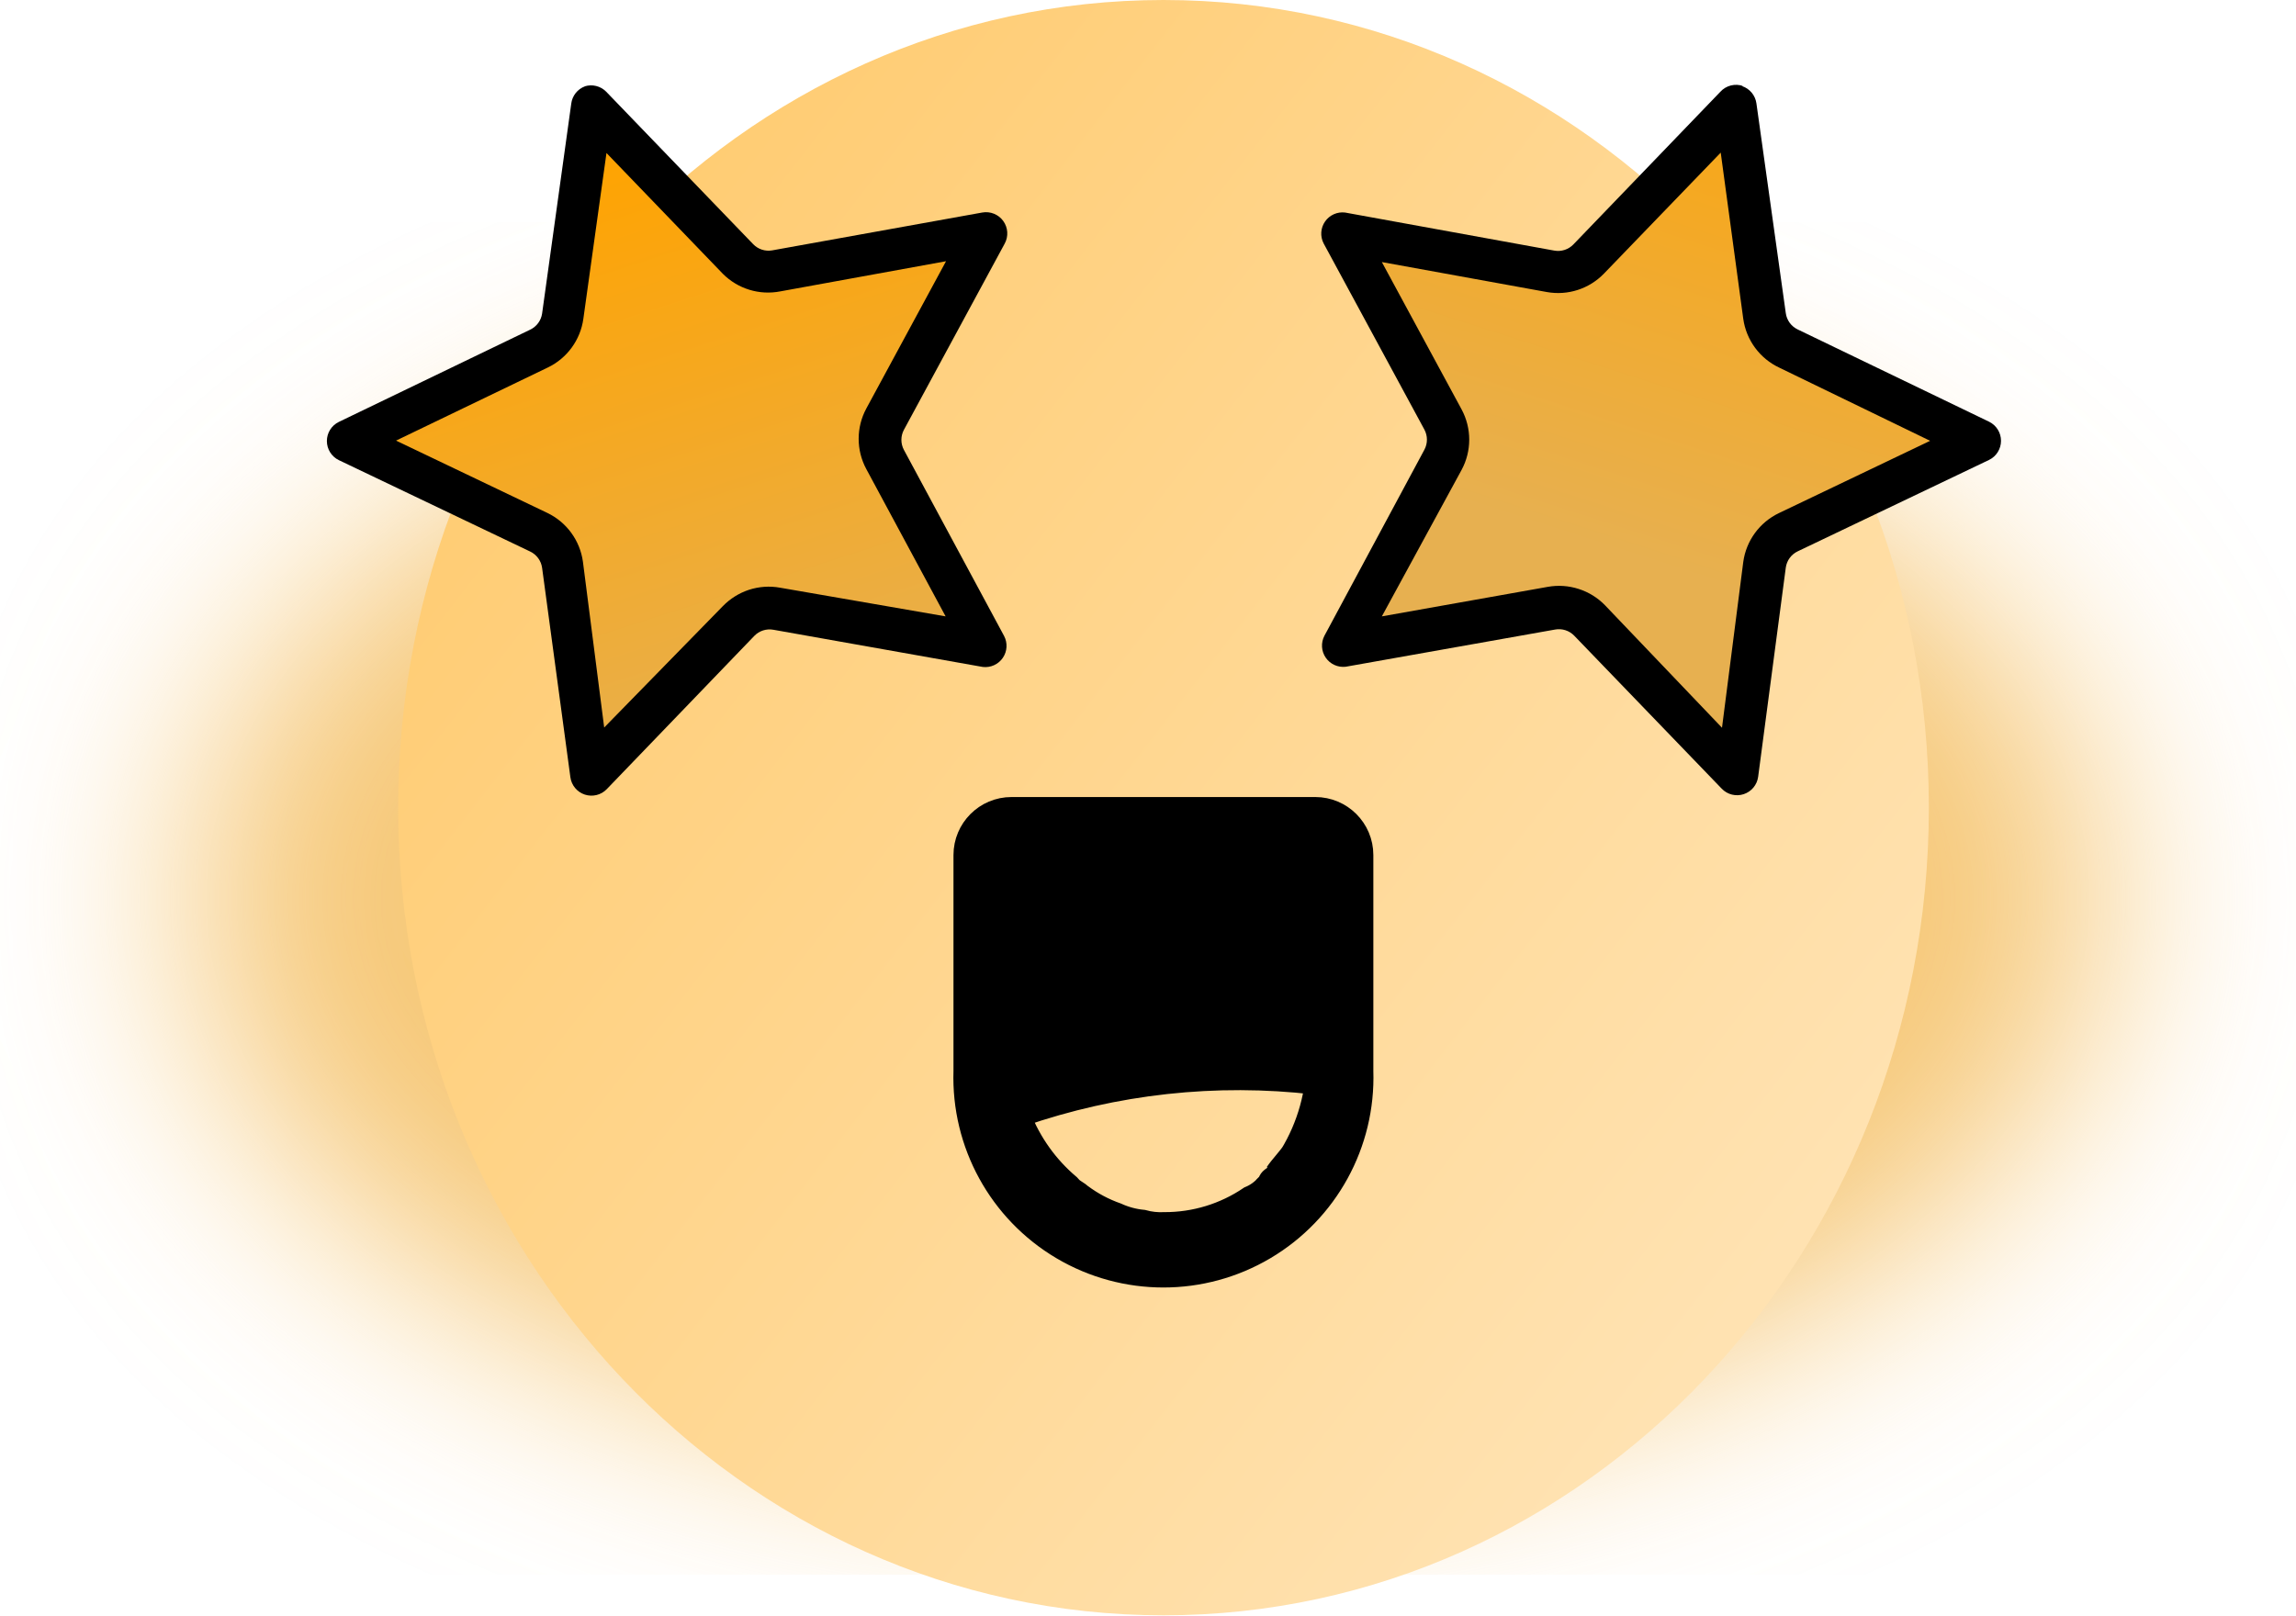
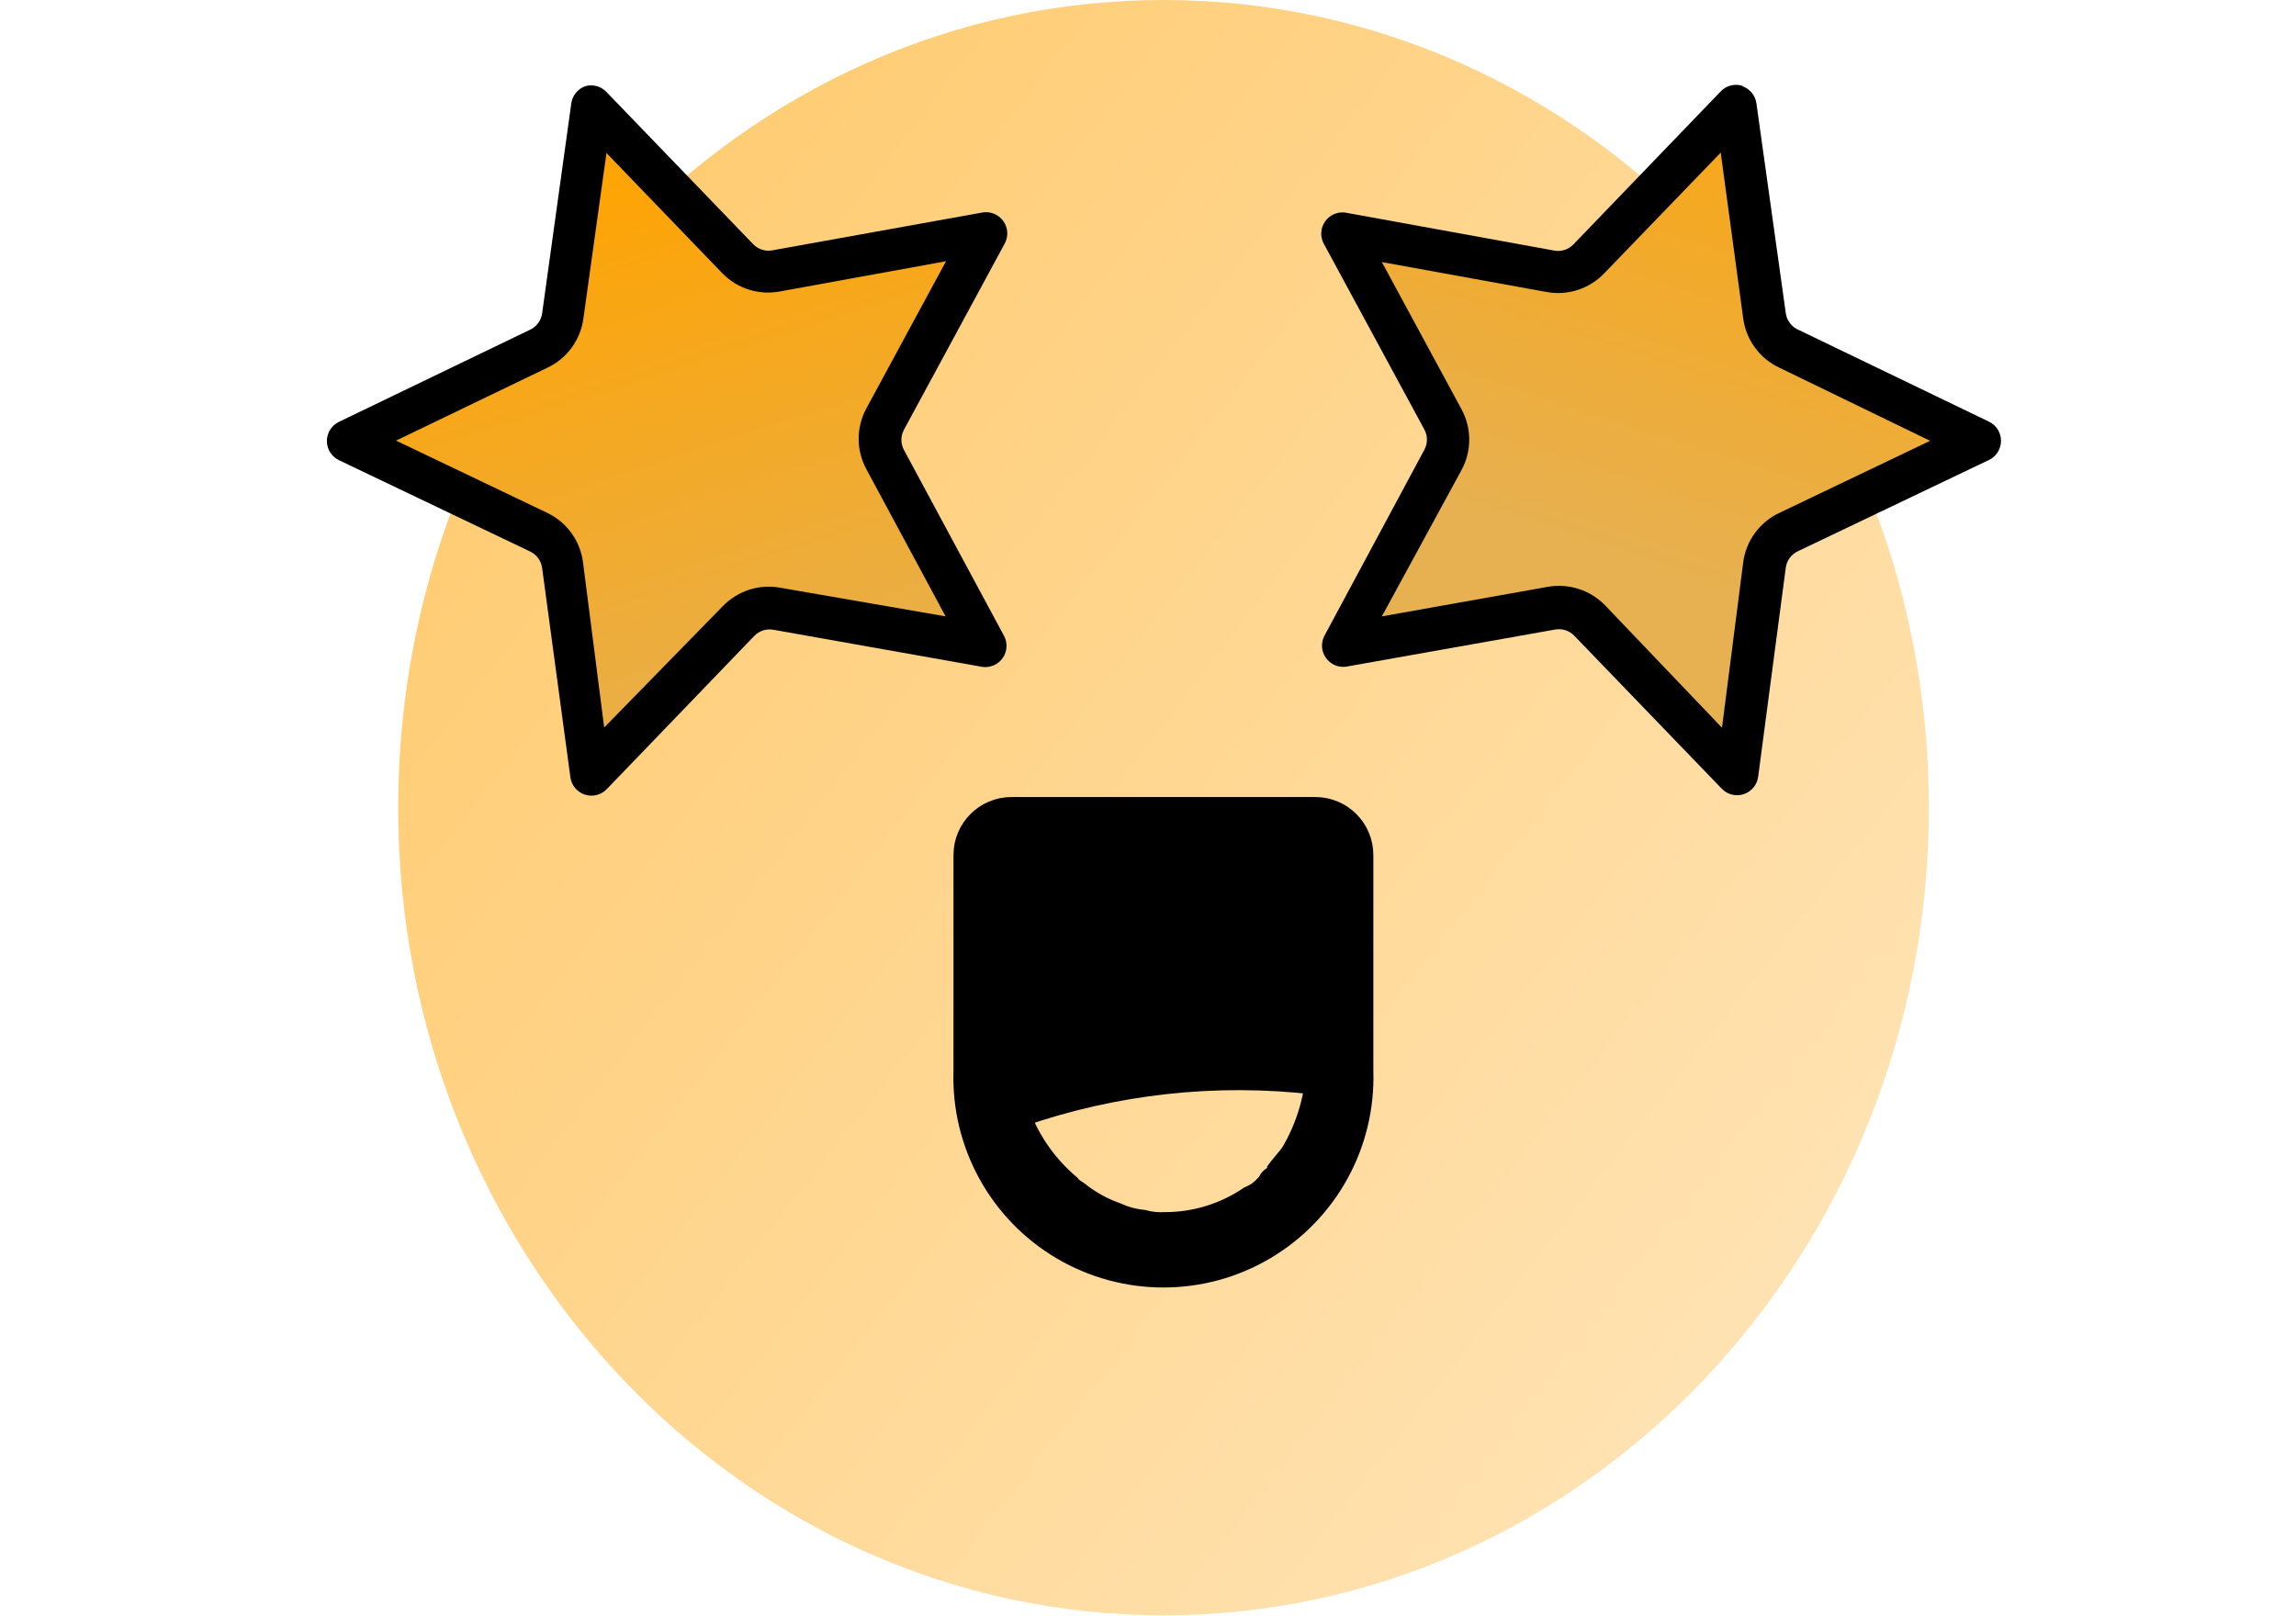
<svg xmlns="http://www.w3.org/2000/svg" xmlns:xlink="http://www.w3.org/1999/xlink" id="Layer_1" data-name="Layer 1" viewBox="0 0 108 76">
  <defs>
-     <style>.cls-1{filter:url(#blurMe);}.cls-2{fill:#f6c878;}.cls-3{fill:url(#linear-gradient);}.cls-4{fill:url(#linear-gradient-2);}.cls-5{fill:url(#linear-gradient-3);}.cls-6{stroke:#000;}</style>
-     <filter id="blurMe" name="blurMe">
-       <feGaussianBlur stdDeviation="5" in="SourceGraphic" />
-     </filter>
-     <linearGradient id="linear-gradient" x1="-907.8" y1="583.26" x2="-906.97" y2="582.58" gradientTransform="matrix(72, 0, 0, -76, 65383.56, 44337.26)" gradientUnits="userSpaceOnUse">
+     <linearGradient id="linear-gradient" x1="-907.8" y1="583.26" x2="-906.97" y2="582.58" gradientTransform="matrix(72 0 0 -76 65383.56 44337.26)" gradientUnits="userSpaceOnUse">
      <stop offset="0" stop-color="#ffca6d" />
      <stop offset="1" stop-color="#ffe2b1" />
    </linearGradient>
-     <linearGradient id="linear-gradient-2" x1="-912.69" y1="584.12" x2="-912.69" y2="583.12" gradientTransform="matrix(30.05, -9.77, -9.23, -28.4, 32847.87, 7678.44)" gradientUnits="userSpaceOnUse">
+     <linearGradient id="linear-gradient-2" x1="-912.69" y1="584.12" x2="-912.69" y2="583.12" gradientTransform="matrix(30.05 -9.77 -9.23 -28.4 32847.87 7678.44)" gradientUnits="userSpaceOnUse">
      <stop offset="0" stop-color="#ffa300" />
      <stop offset="1" stop-color="#e7b050" />
    </linearGradient>
-     <linearGradient id="linear-gradient-3" x1="-910.59" y1="578.63" x2="-910.59" y2="577.63" gradientTransform="matrix(30.05, 9.77, 9.23, -28.4, 22110.65, 25327.94)" xlink:href="#linear-gradient-2" />
+     <linearGradient id="linear-gradient-3" x1="-910.59" y1="578.63" x2="-910.59" y2="577.63" gradientTransform="matrix(30.05 9.77 9.23 -28.4 22110.65 25327.94)" xlink:href="#linear-gradient-2" />
+     <filter id="blurMe">
+       <feGaussianBlur stdDeviation="5" in="SourceGraphic" />
+     </filter>
+     <style>.cls-1{filter:url(#blurMe)}.cls-2{fill:#f6c878}</style>
  </defs>
-   <g id="_3" data-name=" 3">
-     <g id="Ellipse_835" data-name="Ellipse 835" class="cls-1">
-       <ellipse class="cls-2" cx="54" cy="42.27" rx="45" ry="26.5" />
-     </g>
-     <ellipse id="Ellipse_476" data-name="Ellipse 476" class="cls-3" cx="54.73" cy="38" rx="36" ry="38" />
+   <g id="_3" data-name="3">
+     <ellipse id="Ellipse_476" data-name="Ellipse 476" cx="54.73" cy="38" rx="36" ry="38" style="fill:url(#linear-gradient)" />
    <g id="noun-star-face-3946798">
      <g id="Polygon_9" data-name="Polygon 9">
-         <path class="cls-4" d="M46.34,30.38l-9.85-1.74a2,2,0,0,0-1.79.58l-6.94,7.2-1.33-9.84A2,2,0,0,0,25.31,25l-9-4.3h0l9-4.34a2,2,0,0,0,1.11-1.53L27.82,5l6.92,7.17a2,2,0,0,0,1.79.58L46.38,11h0l-4.74,8.76a2,2,0,0,0,0,1.9l4.71,8.74Z" />
-         <path d="M28.53,7.18,27.44,15a3,3,0,0,1-1.67,2.29l-7.14,3.44,7.11,3.4a3,3,0,0,1,1.68,2.3l1,7.8L34,28.52a3.05,3.05,0,0,1,1.23-.77,3,3,0,0,1,1.46-.1L44.48,29l-3.73-6.93a3,3,0,0,1,0-2.85l3.75-6.93-7.8,1.42A3,3,0,0,1,34,12.88l-5.49-5.7m-1-3.12a1,1,0,0,1,1,.25l6.92,7.18a1,1,0,0,0,.89.29L46.2,10a1,1,0,0,1,1.06,1.46l-4.74,8.76a1,1,0,0,0,0,.95l4.71,8.75a1,1,0,0,1-1,1.46l-9.85-1.75a1,1,0,0,0-.9.29l-6.94,7.21a1,1,0,0,1-1.71-.56l-1.33-9.85a1,1,0,0,0-.56-.77l-9-4.3a1,1,0,0,1,0-1.8l9-4.34a1,1,0,0,0,.56-.76l1.37-9.87A1,1,0,0,1,27.52,4.06Z" />
+         <path d="m46.34 30.38-9.85-1.74a2 2 0 0 0-1.79.58l-6.94 7.2-1.33-9.84A2 2 0 0 0 25.31 25l-9-4.3 9-4.34a2 2 0 0 0 1.11-1.53L27.82 5l6.92 7.17a2 2 0 0 0 1.79.58L46.38 11l-4.74 8.76a2 2 0 0 0 0 1.9l4.71 8.74Z" style="fill:url(#linear-gradient-2)" />
+         <path d="M28.53 7.18 27.44 15a3 3 0 0 1-1.67 2.29l-7.14 3.44 7.11 3.4a3 3 0 0 1 1.68 2.3l1 7.8L34 28.52a3.05 3.05 0 0 1 1.23-.77 3 3 0 0 1 1.46-.1L44.48 29l-3.73-6.93a3 3 0 0 1 0-2.85l3.75-6.93-7.8 1.42a3 3 0 0 1-2.7-.83l-5.49-5.7m-1-3.12a1 1 0 0 1 1 .25l6.92 7.18a1 1 0 0 0 .89.29L46.2 10a1 1 0 0 1 1.06 1.46l-4.74 8.76a1 1 0 0 0 0 .95l4.71 8.75a1 1 0 0 1-1 1.46l-9.85-1.75a1 1 0 0 0-.9.29l-6.94 7.21a1 1 0 0 1-1.71-.56l-1.33-9.85a1 1 0 0 0-.56-.77l-9-4.3a1 1 0 0 1 0-1.8l9-4.34a1 1 0 0 0 .56-.76l1.37-9.87a1 1 0 0 1 .65-.82Z" />
      </g>
      <g id="Polygon_10" data-name="Polygon 10">
-         <path class="cls-5" d="M63.13,30.38l4.7-8.75a2,2,0,0,0,0-1.9L63.09,11l9.85,1.78a2,2,0,0,0,1.79-.58L81.64,5,83,14.87a2,2,0,0,0,1.11,1.53l9,4.34h0l-9,4.3A2,2,0,0,0,83,26.58l-1.33,9.84h0l-6.94-7.2A2,2,0,0,0,74,28.7a2.14,2.14,0,0,0-1-.07l-9.85,1.75Z" />
-         <path d="M80.94,7.18l-5.49,5.69a3,3,0,0,1-2.69.87L65,12.33l3.75,6.93a3,3,0,0,1,0,2.85L65,29l7.81-1.39a3,3,0,0,1,1.45.1,3,3,0,0,1,1.24.77L81,34.24l1-7.8a3,3,0,0,1,1.68-2.3l7.11-3.4L83.7,17.3A3,3,0,0,1,82,15L80.94,7.18m1-3.13a1,1,0,0,1,.68.82L84,14.73a1,1,0,0,0,.56.77l9,4.34a1,1,0,0,1,0,1.8l-9,4.3a1,1,0,0,0-.56.77L82.7,36.55a1,1,0,0,1-1.71.56l-6.94-7.2a1,1,0,0,0-.9-.29L63.3,31.37a1,1,0,0,1-1-1.46L67,21.16a1,1,0,0,0,0-.95l-4.74-8.76A1,1,0,0,1,63.27,10l9.84,1.79a1,1,0,0,0,.9-.29l6.91-7.18A1,1,0,0,1,82,4.05Z" />
+         <path d="m63.13 30.38 4.7-8.75a2 2 0 0 0 0-1.9L63.09 11l9.85 1.78a2 2 0 0 0 1.79-.58L81.64 5 83 14.87a2 2 0 0 0 1.11 1.53l9 4.34-9 4.3A2 2 0 0 0 83 26.58l-1.33 9.84-6.94-7.2a2 2 0 0 0-.73-.52 2.14 2.14 0 0 0-1-.07l-9.85 1.75Z" style="fill:url(#linear-gradient-3)" />
+         <path d="m80.94 7.18-5.49 5.69a3 3 0 0 1-2.69.87L65 12.33l3.75 6.93a3 3 0 0 1 0 2.85L65 29l7.81-1.39a3 3 0 0 1 1.45.1 3 3 0 0 1 1.24.77l5.5 5.76 1-7.8a3 3 0 0 1 1.68-2.3l7.11-3.4-7.09-3.44A3 3 0 0 1 82 15l-1.06-7.82m1-3.13a1 1 0 0 1 .68.82L84 14.73a1 1 0 0 0 .56.77l9 4.34a1 1 0 0 1 0 1.8l-9 4.3a1 1 0 0 0-.56.77l-1.3 9.84a1 1 0 0 1-1.71.56l-6.94-7.2a1 1 0 0 0-.9-.29l-9.85 1.75a1 1 0 0 1-1-1.46l4.7-8.75a1 1 0 0 0 0-.95l-4.74-8.76A1 1 0 0 1 63.27 10l9.84 1.79a1 1 0 0 0 .9-.29l6.91-7.18A1 1 0 0 1 82 4.05Z" />
      </g>
    </g>
-     <path id="Path_15079" data-name="Path 15079" class="cls-6" d="M61.87,38H47.58a2.23,2.23,0,0,0-2.23,2.23V50.39a9.38,9.38,0,1,0,18.75,0V40.23A2.23,2.23,0,0,0,61.87,38ZM60,55.19a6.25,6.25,0,0,0,.78-1c-.22.33-.55.66-.78,1Zm0,.11h0l-.33.34c0-.12.11-.23.33-.34l-.56.56.11-.11a2.08,2.08,0,0,1-.78.56,7.08,7.08,0,0,1-4,1.22,3.11,3.11,0,0,1-1-.11,3.81,3.81,0,0,1-1.23-.33c-.33-.11-.55-.22-.89-.34.34.11.56.23.89.34a6.24,6.24,0,0,1-1.67-.89c-.11-.11-.34-.22-.45-.33l-.11-.12A8.07,8.07,0,0,1,48,52.52,31.3,31.3,0,0,1,61.87,51,8.62,8.62,0,0,1,60,55.31Z" />
+     <path id="Path_15079" data-name="Path 15079" d="M61.87 38H47.58a2.23 2.23 0 0 0-2.23 2.23v10.16a9.38 9.38 0 1 0 18.75 0V40.23A2.23 2.23 0 0 0 61.87 38ZM60 55.19a6.25 6.25 0 0 0 .78-1c-.22.33-.55.66-.78 1Zm0 .11-.33.34c0-.12.11-.23.33-.34l-.56.56.11-.11a2.08 2.08 0 0 1-.78.56 7.08 7.08 0 0 1-4 1.22 3.11 3.11 0 0 1-1-.11 3.81 3.81 0 0 1-1.23-.33c-.33-.11-.55-.22-.89-.34.34.11.56.23.89.34a6.24 6.24 0 0 1-1.67-.89c-.11-.11-.34-.22-.45-.33l-.11-.12A8.07 8.07 0 0 1 48 52.52 31.3 31.3 0 0 1 61.87 51 8.62 8.62 0 0 1 60 55.31Z" style="stroke:#000" />
  </g>
</svg>
